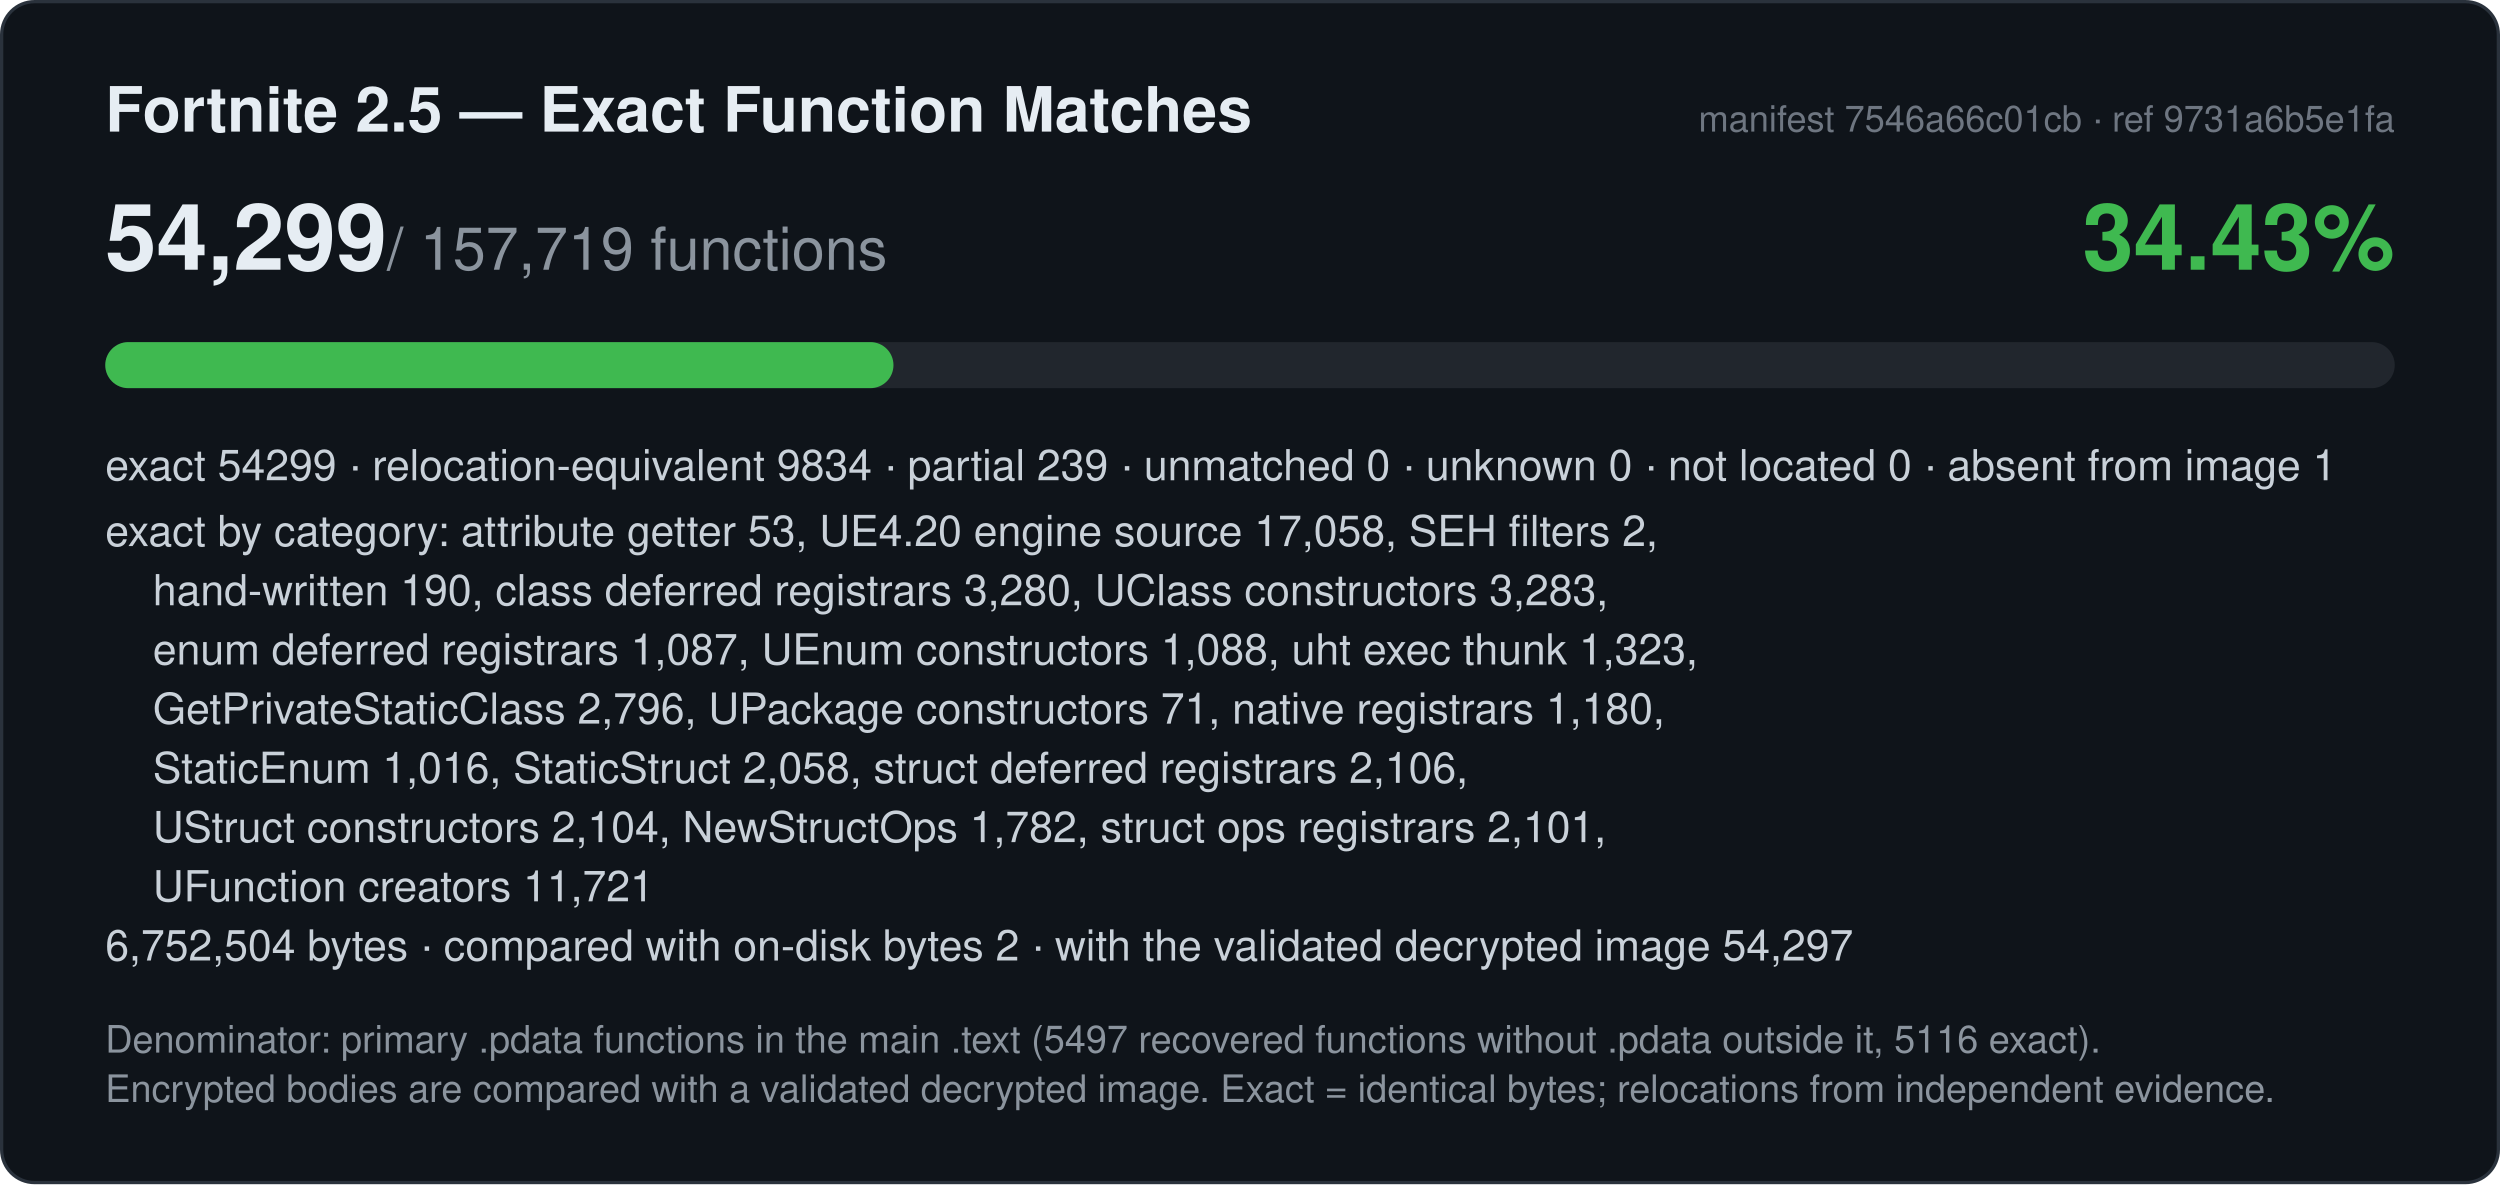
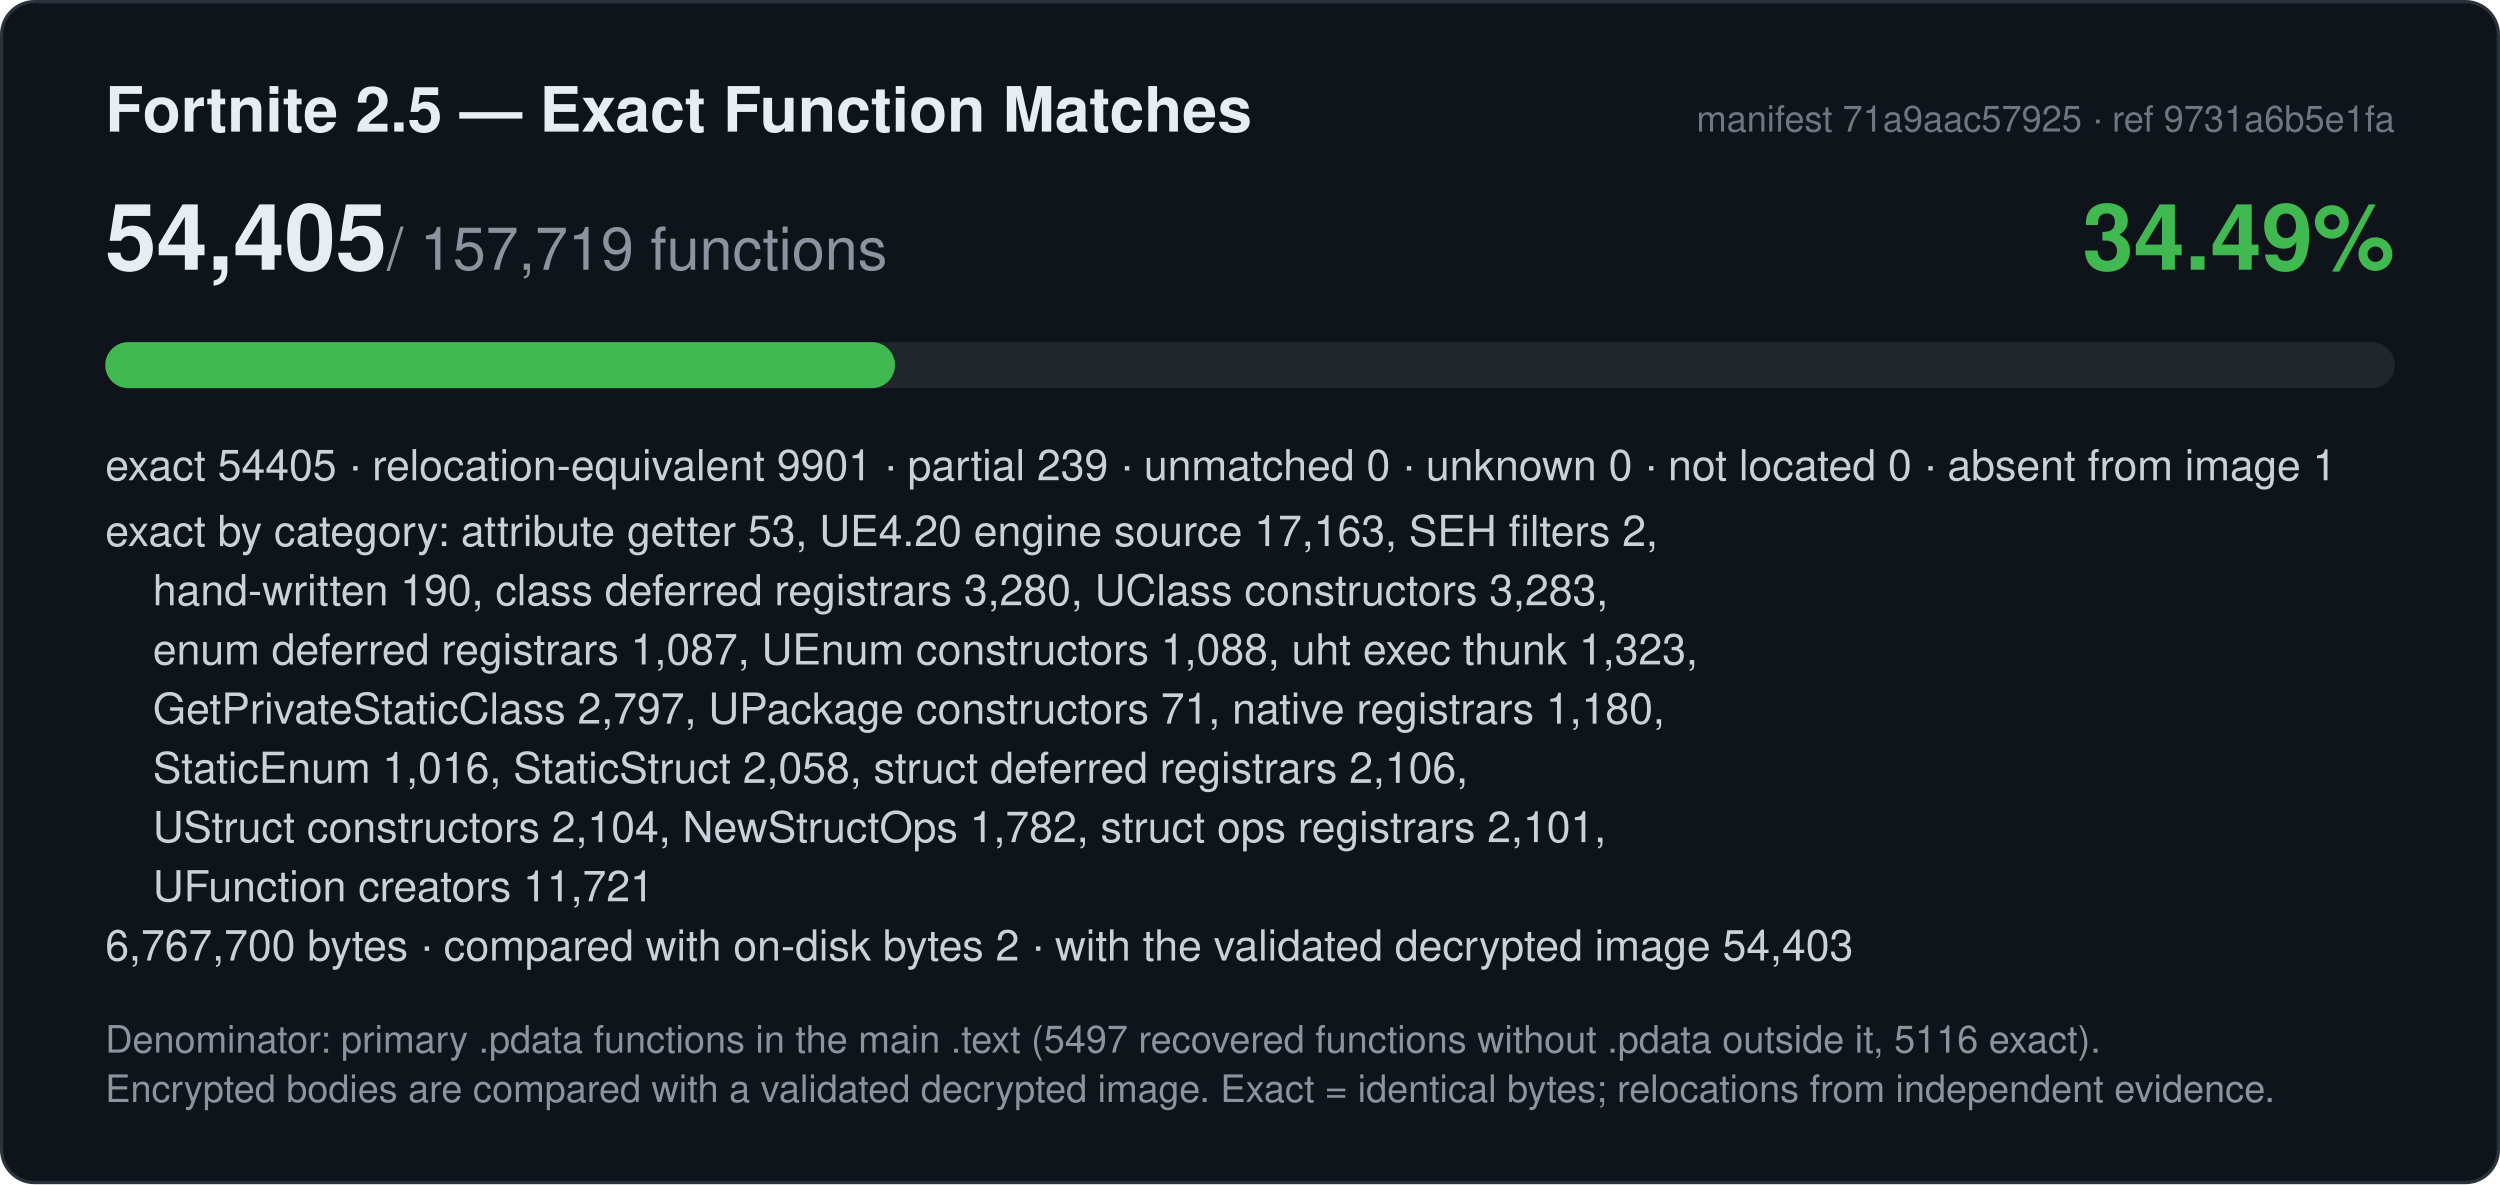
<svg xmlns="http://www.w3.org/2000/svg" width="760" height="360" viewBox="0 0 760 360" role="img" aria-labelledby="t d">
  <rect x="0.5" y="0.5" width="759" height="359" rx="10" fill="#0f141a" stroke="#2a323c" />
  <text x="32" y="40" font-family="Segoe UI, -apple-system, Helvetica, Arial, sans-serif" font-size="19" font-weight="600" fill="#e6edf3">Fortnite 2.5 — Exact Function Matches</text>
-   <text x="32" y="82" font-family="Segoe UI, -apple-system, Helvetica, Arial, sans-serif" font-size="28" font-weight="700" fill="#e6edf3">54,299<tspan font-size="18" font-weight="400" fill="#8b949e"> / 157,719 functions</tspan>
+   <text x="32" y="82" font-family="Segoe UI, -apple-system, Helvetica, Arial, sans-serif" font-size="28" font-weight="700" fill="#e6edf3">54,405<tspan font-size="18" font-weight="400" fill="#8b949e"> / 157,719 functions</tspan>
  </text>
-   <text x="728" y="82" text-anchor="end" font-family="Segoe UI, -apple-system, Helvetica, Arial, sans-serif" font-size="28" font-weight="700" fill="#3fb950">34.43%</text>
+   <text x="728" y="82" text-anchor="end" font-family="Segoe UI, -apple-system, Helvetica, Arial, sans-serif" font-size="28" font-weight="700" fill="#3fb950">34.49%</text>
  <rect x="32" y="104" width="696" height="14" rx="7" fill="#21262d" />
-   <rect x="32" y="104" width="239.617" height="14" rx="7.000" fill="#3fb950" />
-   <text x="32" y="146" font-family="Segoe UI, -apple-system, Helvetica, Arial, sans-serif" font-size="13" fill="#c9d1d9">exact 54299 · relocation-equivalent 9834 · partial 239 · unmatched 0 · unknown 0 · not located 0 · absent from image 1</text>
-   <text x="32" y="166" font-family="Segoe UI, -apple-system, Helvetica, Arial, sans-serif" font-size="13" fill="#c9d1d9" xml:space="preserve">exact by category: attribute getter 53, UE4.20 engine source 17,058, SEH filters 2,</text>
+   <rect x="32" y="104" width="240.084" height="14" rx="7.000" fill="#3fb950" />
+   <text x="32" y="146" font-family="Segoe UI, -apple-system, Helvetica, Arial, sans-serif" font-size="13" fill="#c9d1d9">exact 54405 · relocation-equivalent 9901 · partial 239 · unmatched 0 · unknown 0 · not located 0 · absent from image 1</text>
+   <text x="32" y="166" font-family="Segoe UI, -apple-system, Helvetica, Arial, sans-serif" font-size="13" fill="#c9d1d9" xml:space="preserve">exact by category: attribute getter 53, UE4.20 engine source 17,163, SEH filters 2,</text>
  <text x="32" y="184" font-family="Segoe UI, -apple-system, Helvetica, Arial, sans-serif" font-size="13" fill="#c9d1d9" xml:space="preserve">    hand-written 190, class deferred registrars 3,280, UClass constructors 3,283,</text>
  <text x="32" y="202" font-family="Segoe UI, -apple-system, Helvetica, Arial, sans-serif" font-size="13" fill="#c9d1d9" xml:space="preserve">    enum deferred registrars 1,087, UEnum constructors 1,088, uht exec thunk 1,323,</text>
-   <text x="32" y="220" font-family="Segoe UI, -apple-system, Helvetica, Arial, sans-serif" font-size="13" fill="#c9d1d9" xml:space="preserve">    GetPrivateStaticClass 2,796, UPackage constructors 71, native registrars 1,180,</text>
+   <text x="32" y="220" font-family="Segoe UI, -apple-system, Helvetica, Arial, sans-serif" font-size="13" fill="#c9d1d9" xml:space="preserve">    GetPrivateStaticClass 2,797, UPackage constructors 71, native registrars 1,180,</text>
  <text x="32" y="238" font-family="Segoe UI, -apple-system, Helvetica, Arial, sans-serif" font-size="13" fill="#c9d1d9" xml:space="preserve">    StaticEnum 1,016, StaticStruct 2,058, struct deferred registrars 2,106,</text>
  <text x="32" y="256" font-family="Segoe UI, -apple-system, Helvetica, Arial, sans-serif" font-size="13" fill="#c9d1d9" xml:space="preserve">    UStruct constructors 2,104, NewStructOps 1,782, struct ops registrars 2,101,</text>
  <text x="32" y="274" font-family="Segoe UI, -apple-system, Helvetica, Arial, sans-serif" font-size="13" fill="#c9d1d9" xml:space="preserve">    UFunction creators 11,721</text>
-   <text x="32" y="292" font-family="Segoe UI, -apple-system, Helvetica, Arial, sans-serif" font-size="13" fill="#c9d1d9">6,752,504 bytes · compared with on-disk bytes 2 · with the validated decrypted image 54,297</text>
+   <text x="32" y="292" font-family="Segoe UI, -apple-system, Helvetica, Arial, sans-serif" font-size="13" fill="#c9d1d9">6,767,700 bytes · compared with on-disk bytes 2 · with the validated decrypted image 54,403</text>
  <text x="32" y="320" font-family="Segoe UI, -apple-system, Helvetica, Arial, sans-serif" font-size="11.5" fill="#8b949e">Denominator: primary .pdata functions in the main .text (5497 recovered functions without .pdata outside it, 5116 exact).</text>
  <text x="32" y="335" font-family="Segoe UI, -apple-system, Helvetica, Arial, sans-serif" font-size="11.5" fill="#8b949e">Encrypted bodies are compared with a validated decrypted image. Exact = identical bytes; relocations from independent evidence.</text>
-   <text x="728" y="40" text-anchor="end" font-family="Segoe UI, -apple-system, Helvetica, Arial, sans-serif" font-size="11" fill="#6e7681">manifest 7546a66c01cb · ref 9731a6b5e1fa</text>
+   <text x="728" y="40" text-anchor="end" font-family="Segoe UI, -apple-system, Helvetica, Arial, sans-serif" font-size="11" fill="#6e7681">manifest 71a9aac57925 · ref 9731a6b5e1fa</text>
</svg>
